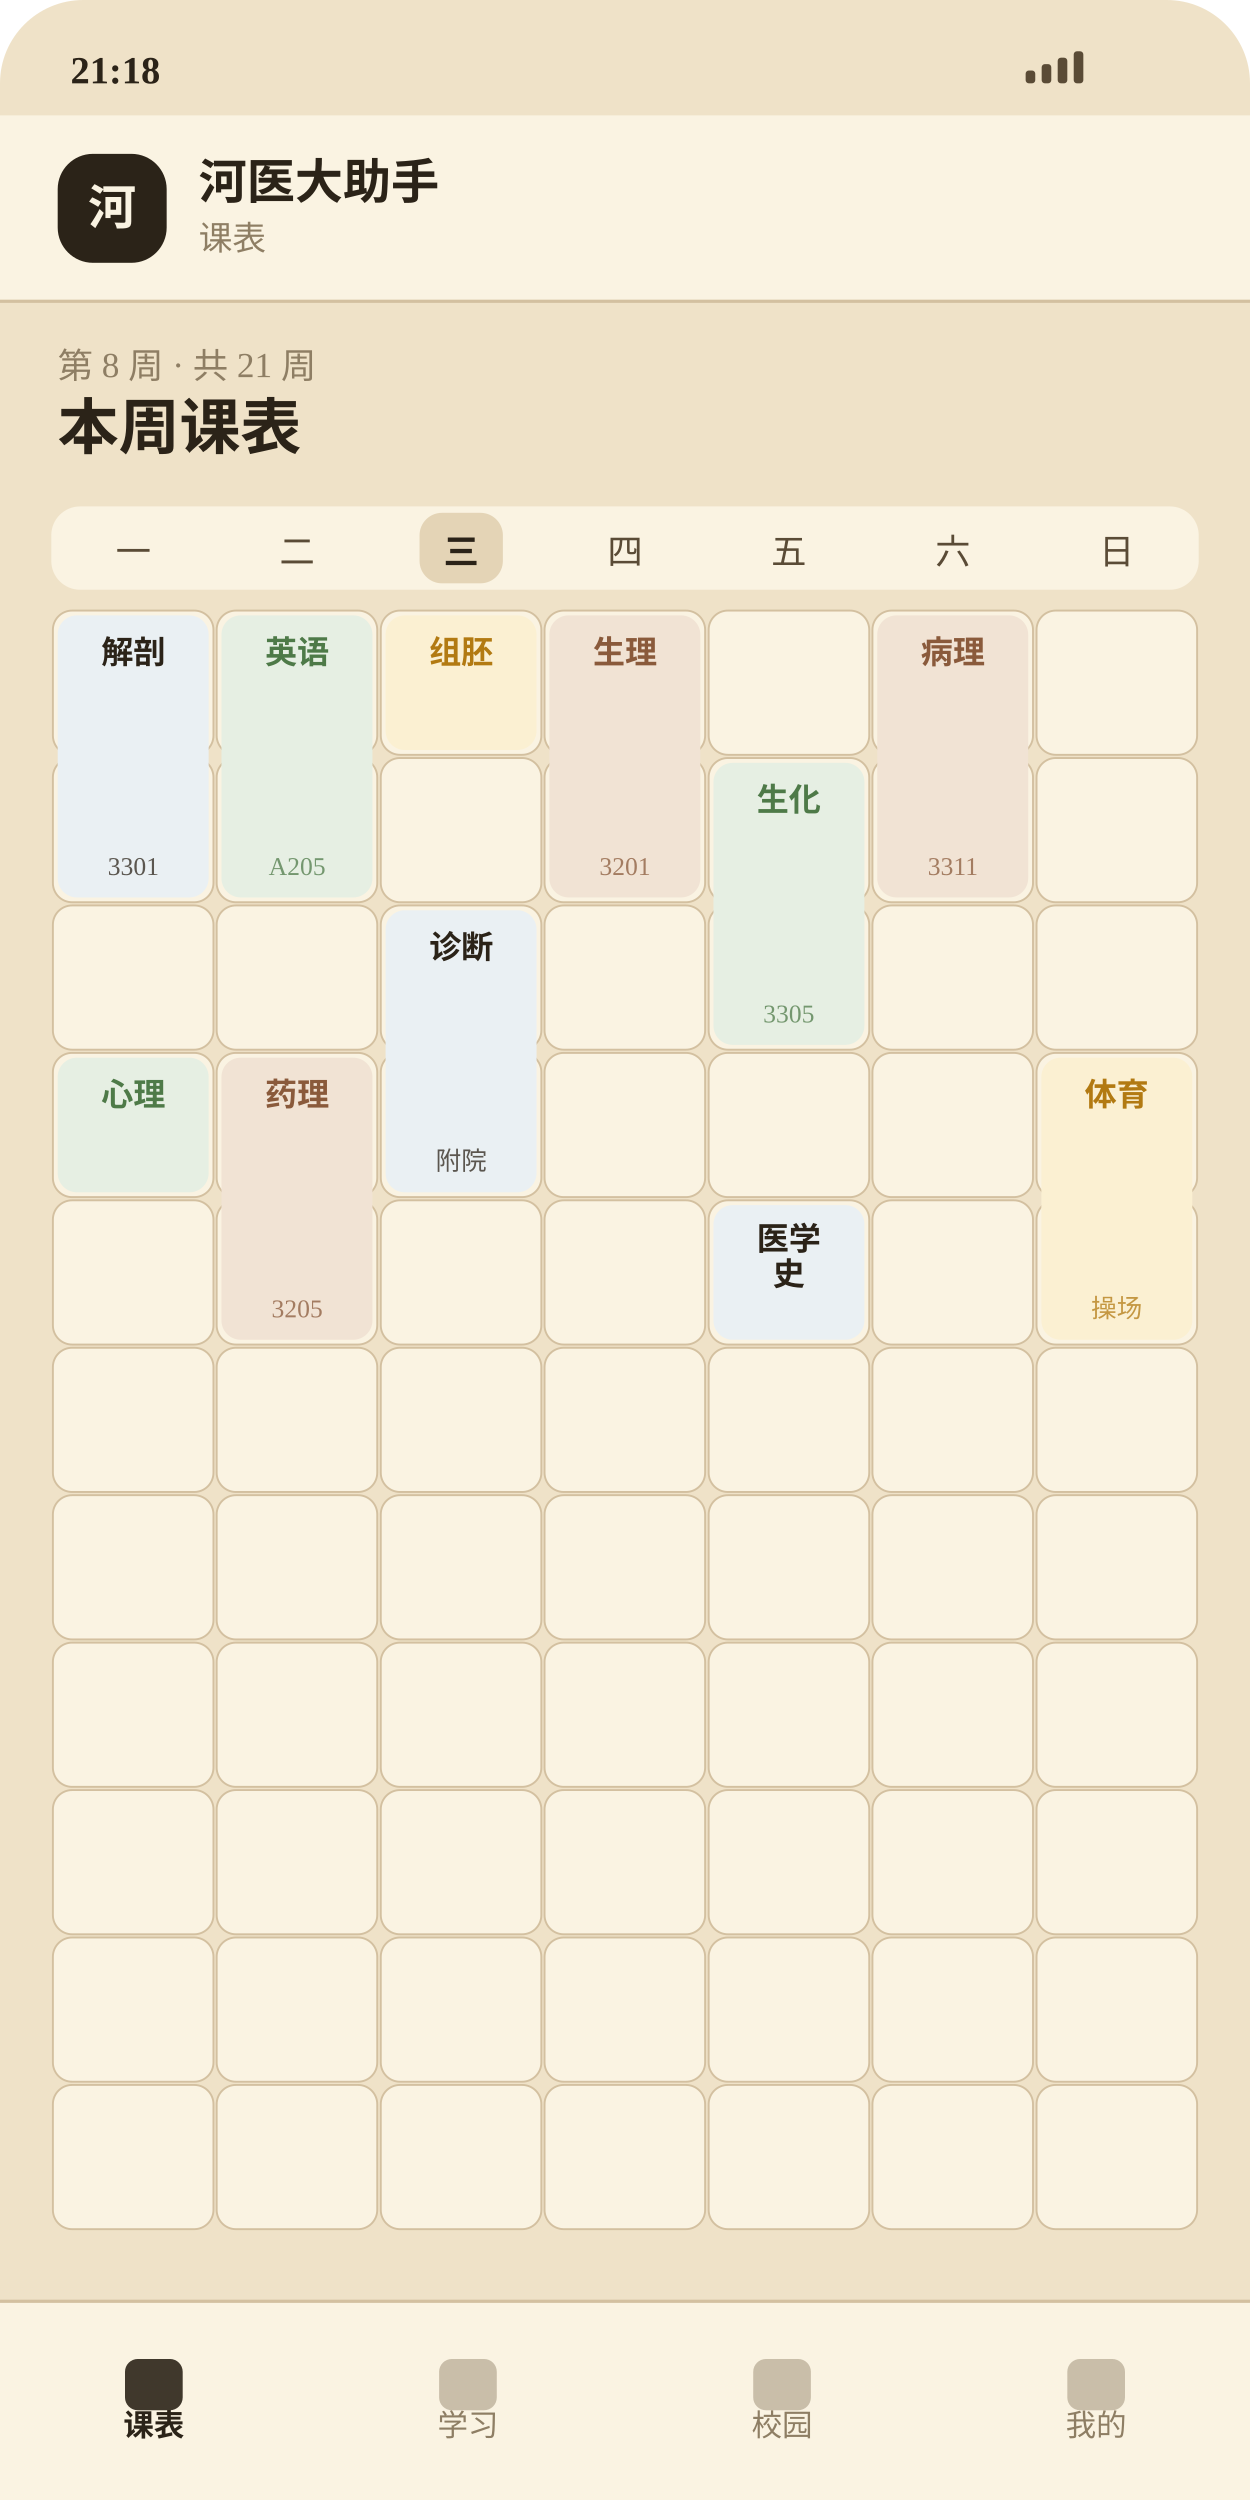
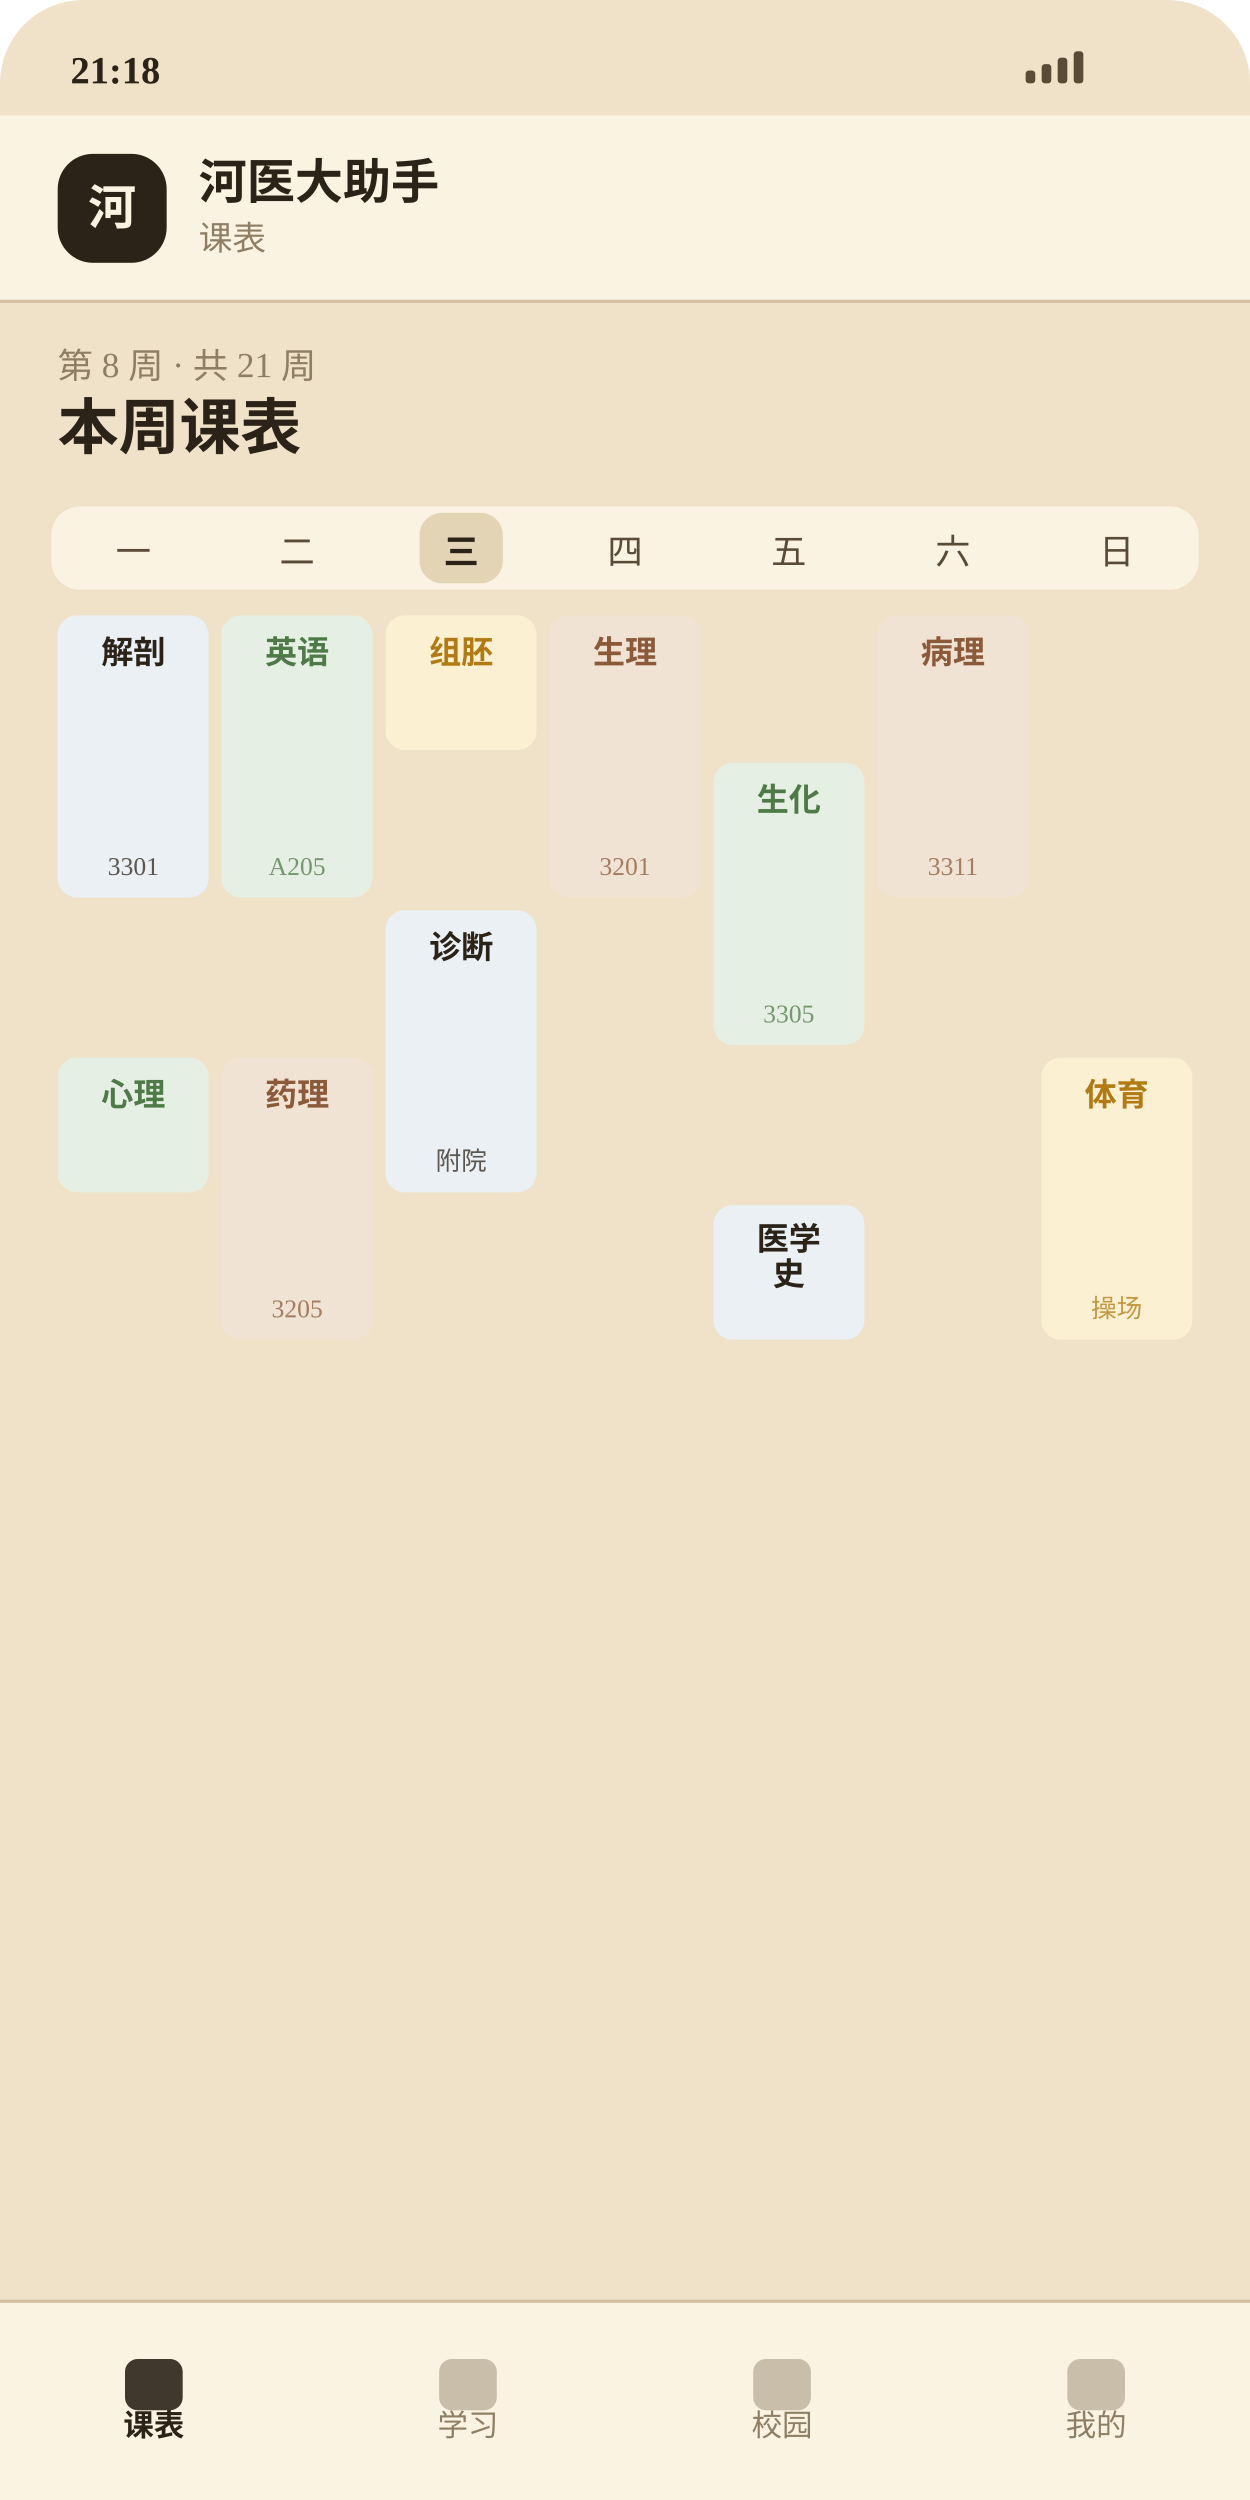
- <svg xmlns="http://www.w3.org/2000/svg" width="390" height="780" viewBox="0 0 390 780" fill="none">
+ <svg width="390" height="780" viewBox="0 0 390 780" fill="none">
  <defs>
-     <linearGradient id="brand" x1="0" y1="0" x2="1" y2="1">
-       <stop offset="0%" stop-color="#2B2318" />
-       <stop offset="55%" stop-color="#2B2318" />
-       <stop offset="100%" stop-color="#2B2318" />
-     </linearGradient>
-     <linearGradient id="hero" x1="0" y1="0" x2="1" y2="1">
-       <stop offset="0%" stop-color="#2B2318" />
-       <stop offset="60%" stop-color="#2B2318" />
-       <stop offset="100%" stop-color="#2B2318" />
-     </linearGradient>
-     <filter id="sh" x="-20%" y="-20%" width="140%" height="140%">
-       <feDropShadow dx="0" dy="2" stdDeviation="3" flood-color="#2B2318" flood-opacity="0.07" />
-     </filter>
+     <pattern id="g" x="16.5" y="190.5" width="51.1" height="46" patternUnits="userSpaceOnUse">
+       <rect x="0" y="0" width="50.1" height="45" rx="6" fill="#FAF3E2" stroke="#D3C0A0" stroke-width="0.6" />
+     </pattern>
  </defs>
+   <rect x="16.5" y="190.5" width="356.7" height="505" fill="url(#g)" />
  <rect x="0" y="0" width="390" height="780" rx="26" fill="#EFE2C8" />
  <text x="22" y="26" font-size="12" font-weight="600" fill="#2B2318">21:18</text>
  <rect x="320" y="22" width="3" height="4" rx="1" fill="#5A4B36" />
  <rect x="325" y="20" width="3" height="6" rx="1" fill="#5A4B36" />
  <rect x="330" y="18" width="3" height="8" rx="1" fill="#5A4B36" />
  <rect x="335" y="16" width="3" height="10" rx="1" fill="#5A4B36" />
  <rect x="0" y="36" width="390" height="58" fill="#FAF3E2" />
-   <rect x="18" y="48" width="34" height="34" rx="11" fill="url(#brand)" />
+   <rect x="18" y="48" width="34" height="34" rx="11" fill="#2B2318" />
  <text x="35" y="70" font-size="15" font-weight="700" fill="#FAF3E2" text-anchor="middle" font-family="sans-serif">河</text>
  <text x="62" y="62" font-size="15" font-weight="700" fill="#2B2318">河医大助手</text>
  <text x="62" y="78" font-size="10.5" fill="#8E7E64">课表</text>
  <line x1="0" y1="94" x2="390" y2="94" stroke="#D3C0A0" />
  <text x="18" y="118" font-size="11" fill="#8E7E64">第 8 周 · 共 21 周</text>
  <text x="18" y="140" font-size="19" font-weight="700" fill="#2B2318">本周课表</text>
  <rect x="16" y="158" width="358" height="26" rx="9" fill="#FAF3E2" />
  <text x="41.6" y="176" font-size="11" font-weight="500" fill="#5A4B36" text-anchor="middle">一</text>
  <text x="92.7" y="176" font-size="11" font-weight="500" fill="#5A4B36" text-anchor="middle">二</text>
  <rect x="130.9" y="160" width="26.0" height="22" rx="7" fill="#E4D4B6" />
  <text x="143.9" y="176" font-size="11" font-weight="700" fill="#2B2318" text-anchor="middle">三</text>
  <text x="195.0" y="176" font-size="11" font-weight="500" fill="#5A4B36" text-anchor="middle">四</text>
  <text x="246.1" y="176" font-size="11" font-weight="500" fill="#5A4B36" text-anchor="middle">五</text>
  <text x="297.3" y="176" font-size="11" font-weight="500" fill="#5A4B36" text-anchor="middle">六</text>
  <text x="348.4" y="176" font-size="11" font-weight="500" fill="#5A4B36" text-anchor="middle">日</text>
-   <rect x="16.5" y="190.5" width="50.1" height="45" rx="6" fill="#FAF3E2" stroke="#D3C0A0" stroke-width="0.6" />
-   <rect x="67.6" y="190.5" width="50.1" height="45" rx="6" fill="#FAF3E2" stroke="#D3C0A0" stroke-width="0.6" />
-   <rect x="118.8" y="190.5" width="50.1" height="45" rx="6" fill="#FAF3E2" stroke="#D3C0A0" stroke-width="0.6" />
-   <rect x="169.9" y="190.5" width="50.1" height="45" rx="6" fill="#FAF3E2" stroke="#D3C0A0" stroke-width="0.6" />
-   <rect x="221.1" y="190.5" width="50.1" height="45" rx="6" fill="#FAF3E2" stroke="#D3C0A0" stroke-width="0.6" />
-   <rect x="272.2" y="190.5" width="50.1" height="45" rx="6" fill="#FAF3E2" stroke="#D3C0A0" stroke-width="0.6" />
-   <rect x="323.4" y="190.5" width="50.1" height="45" rx="6" fill="#FAF3E2" stroke="#D3C0A0" stroke-width="0.6" />
-   <rect x="16.5" y="236.5" width="50.1" height="45" rx="6" fill="#FAF3E2" stroke="#D3C0A0" stroke-width="0.6" />
-   <rect x="67.6" y="236.5" width="50.1" height="45" rx="6" fill="#FAF3E2" stroke="#D3C0A0" stroke-width="0.6" />
-   <rect x="118.8" y="236.5" width="50.1" height="45" rx="6" fill="#FAF3E2" stroke="#D3C0A0" stroke-width="0.6" />
-   <rect x="169.9" y="236.5" width="50.1" height="45" rx="6" fill="#FAF3E2" stroke="#D3C0A0" stroke-width="0.6" />
-   <rect x="221.1" y="236.5" width="50.1" height="45" rx="6" fill="#FAF3E2" stroke="#D3C0A0" stroke-width="0.6" />
-   <rect x="272.2" y="236.5" width="50.1" height="45" rx="6" fill="#FAF3E2" stroke="#D3C0A0" stroke-width="0.6" />
-   <rect x="323.4" y="236.5" width="50.1" height="45" rx="6" fill="#FAF3E2" stroke="#D3C0A0" stroke-width="0.6" />
-   <rect x="16.5" y="282.5" width="50.1" height="45" rx="6" fill="#FAF3E2" stroke="#D3C0A0" stroke-width="0.6" />
-   <rect x="67.6" y="282.5" width="50.1" height="45" rx="6" fill="#FAF3E2" stroke="#D3C0A0" stroke-width="0.6" />
-   <rect x="118.8" y="282.5" width="50.1" height="45" rx="6" fill="#FAF3E2" stroke="#D3C0A0" stroke-width="0.6" />
-   <rect x="169.9" y="282.5" width="50.1" height="45" rx="6" fill="#FAF3E2" stroke="#D3C0A0" stroke-width="0.6" />
-   <rect x="221.1" y="282.5" width="50.1" height="45" rx="6" fill="#FAF3E2" stroke="#D3C0A0" stroke-width="0.6" />
-   <rect x="272.2" y="282.5" width="50.1" height="45" rx="6" fill="#FAF3E2" stroke="#D3C0A0" stroke-width="0.6" />
-   <rect x="323.4" y="282.5" width="50.1" height="45" rx="6" fill="#FAF3E2" stroke="#D3C0A0" stroke-width="0.6" />
-   <rect x="16.5" y="328.5" width="50.1" height="45" rx="6" fill="#FAF3E2" stroke="#D3C0A0" stroke-width="0.6" />
-   <rect x="67.6" y="328.5" width="50.1" height="45" rx="6" fill="#FAF3E2" stroke="#D3C0A0" stroke-width="0.6" />
-   <rect x="118.8" y="328.5" width="50.1" height="45" rx="6" fill="#FAF3E2" stroke="#D3C0A0" stroke-width="0.6" />
-   <rect x="169.9" y="328.5" width="50.1" height="45" rx="6" fill="#FAF3E2" stroke="#D3C0A0" stroke-width="0.6" />
-   <rect x="221.1" y="328.5" width="50.1" height="45" rx="6" fill="#FAF3E2" stroke="#D3C0A0" stroke-width="0.6" />
-   <rect x="272.2" y="328.5" width="50.1" height="45" rx="6" fill="#FAF3E2" stroke="#D3C0A0" stroke-width="0.6" />
-   <rect x="323.4" y="328.5" width="50.1" height="45" rx="6" fill="#FAF3E2" stroke="#D3C0A0" stroke-width="0.6" />
-   <rect x="16.5" y="374.5" width="50.1" height="45" rx="6" fill="#FAF3E2" stroke="#D3C0A0" stroke-width="0.6" />
-   <rect x="67.6" y="374.5" width="50.1" height="45" rx="6" fill="#FAF3E2" stroke="#D3C0A0" stroke-width="0.6" />
-   <rect x="118.8" y="374.5" width="50.1" height="45" rx="6" fill="#FAF3E2" stroke="#D3C0A0" stroke-width="0.6" />
-   <rect x="169.9" y="374.5" width="50.1" height="45" rx="6" fill="#FAF3E2" stroke="#D3C0A0" stroke-width="0.6" />
-   <rect x="221.1" y="374.5" width="50.1" height="45" rx="6" fill="#FAF3E2" stroke="#D3C0A0" stroke-width="0.6" />
-   <rect x="272.2" y="374.5" width="50.1" height="45" rx="6" fill="#FAF3E2" stroke="#D3C0A0" stroke-width="0.6" />
-   <rect x="323.4" y="374.5" width="50.1" height="45" rx="6" fill="#FAF3E2" stroke="#D3C0A0" stroke-width="0.6" />
-   <rect x="16.5" y="420.5" width="50.1" height="45" rx="6" fill="#FAF3E2" stroke="#D3C0A0" stroke-width="0.6" />
-   <rect x="67.6" y="420.5" width="50.1" height="45" rx="6" fill="#FAF3E2" stroke="#D3C0A0" stroke-width="0.6" />
-   <rect x="118.8" y="420.5" width="50.1" height="45" rx="6" fill="#FAF3E2" stroke="#D3C0A0" stroke-width="0.6" />
-   <rect x="169.9" y="420.5" width="50.1" height="45" rx="6" fill="#FAF3E2" stroke="#D3C0A0" stroke-width="0.6" />
-   <rect x="221.1" y="420.5" width="50.1" height="45" rx="6" fill="#FAF3E2" stroke="#D3C0A0" stroke-width="0.6" />
-   <rect x="272.2" y="420.5" width="50.1" height="45" rx="6" fill="#FAF3E2" stroke="#D3C0A0" stroke-width="0.6" />
-   <rect x="323.4" y="420.5" width="50.1" height="45" rx="6" fill="#FAF3E2" stroke="#D3C0A0" stroke-width="0.6" />
-   <rect x="16.5" y="466.5" width="50.1" height="45" rx="6" fill="#FAF3E2" stroke="#D3C0A0" stroke-width="0.6" />
-   <rect x="67.6" y="466.5" width="50.1" height="45" rx="6" fill="#FAF3E2" stroke="#D3C0A0" stroke-width="0.6" />
-   <rect x="118.8" y="466.5" width="50.1" height="45" rx="6" fill="#FAF3E2" stroke="#D3C0A0" stroke-width="0.6" />
-   <rect x="169.9" y="466.5" width="50.1" height="45" rx="6" fill="#FAF3E2" stroke="#D3C0A0" stroke-width="0.6" />
-   <rect x="221.1" y="466.5" width="50.1" height="45" rx="6" fill="#FAF3E2" stroke="#D3C0A0" stroke-width="0.6" />
-   <rect x="272.2" y="466.5" width="50.1" height="45" rx="6" fill="#FAF3E2" stroke="#D3C0A0" stroke-width="0.6" />
-   <rect x="323.4" y="466.5" width="50.1" height="45" rx="6" fill="#FAF3E2" stroke="#D3C0A0" stroke-width="0.6" />
-   <rect x="16.5" y="512.5" width="50.1" height="45" rx="6" fill="#FAF3E2" stroke="#D3C0A0" stroke-width="0.6" />
-   <rect x="67.6" y="512.5" width="50.1" height="45" rx="6" fill="#FAF3E2" stroke="#D3C0A0" stroke-width="0.6" />
-   <rect x="118.8" y="512.5" width="50.1" height="45" rx="6" fill="#FAF3E2" stroke="#D3C0A0" stroke-width="0.6" />
-   <rect x="169.9" y="512.5" width="50.1" height="45" rx="6" fill="#FAF3E2" stroke="#D3C0A0" stroke-width="0.6" />
-   <rect x="221.1" y="512.5" width="50.1" height="45" rx="6" fill="#FAF3E2" stroke="#D3C0A0" stroke-width="0.6" />
-   <rect x="272.2" y="512.5" width="50.1" height="45" rx="6" fill="#FAF3E2" stroke="#D3C0A0" stroke-width="0.6" />
-   <rect x="323.4" y="512.5" width="50.1" height="45" rx="6" fill="#FAF3E2" stroke="#D3C0A0" stroke-width="0.6" />
-   <rect x="16.5" y="558.5" width="50.1" height="45" rx="6" fill="#FAF3E2" stroke="#D3C0A0" stroke-width="0.6" />
-   <rect x="67.6" y="558.5" width="50.1" height="45" rx="6" fill="#FAF3E2" stroke="#D3C0A0" stroke-width="0.6" />
-   <rect x="118.8" y="558.5" width="50.1" height="45" rx="6" fill="#FAF3E2" stroke="#D3C0A0" stroke-width="0.6" />
-   <rect x="169.9" y="558.5" width="50.1" height="45" rx="6" fill="#FAF3E2" stroke="#D3C0A0" stroke-width="0.6" />
-   <rect x="221.1" y="558.5" width="50.1" height="45" rx="6" fill="#FAF3E2" stroke="#D3C0A0" stroke-width="0.6" />
-   <rect x="272.2" y="558.5" width="50.1" height="45" rx="6" fill="#FAF3E2" stroke="#D3C0A0" stroke-width="0.6" />
-   <rect x="323.4" y="558.5" width="50.1" height="45" rx="6" fill="#FAF3E2" stroke="#D3C0A0" stroke-width="0.6" />
-   <rect x="16.5" y="604.5" width="50.1" height="45" rx="6" fill="#FAF3E2" stroke="#D3C0A0" stroke-width="0.6" />
-   <rect x="67.6" y="604.5" width="50.1" height="45" rx="6" fill="#FAF3E2" stroke="#D3C0A0" stroke-width="0.6" />
-   <rect x="118.8" y="604.5" width="50.1" height="45" rx="6" fill="#FAF3E2" stroke="#D3C0A0" stroke-width="0.6" />
-   <rect x="169.9" y="604.5" width="50.1" height="45" rx="6" fill="#FAF3E2" stroke="#D3C0A0" stroke-width="0.6" />
-   <rect x="221.1" y="604.5" width="50.1" height="45" rx="6" fill="#FAF3E2" stroke="#D3C0A0" stroke-width="0.6" />
-   <rect x="272.2" y="604.5" width="50.1" height="45" rx="6" fill="#FAF3E2" stroke="#D3C0A0" stroke-width="0.6" />
-   <rect x="323.4" y="604.5" width="50.1" height="45" rx="6" fill="#FAF3E2" stroke="#D3C0A0" stroke-width="0.6" />
-   <rect x="16.5" y="650.5" width="50.1" height="45" rx="6" fill="#FAF3E2" stroke="#D3C0A0" stroke-width="0.6" />
-   <rect x="67.6" y="650.5" width="50.1" height="45" rx="6" fill="#FAF3E2" stroke="#D3C0A0" stroke-width="0.6" />
-   <rect x="118.8" y="650.5" width="50.1" height="45" rx="6" fill="#FAF3E2" stroke="#D3C0A0" stroke-width="0.6" />
-   <rect x="169.9" y="650.5" width="50.1" height="45" rx="6" fill="#FAF3E2" stroke="#D3C0A0" stroke-width="0.6" />
-   <rect x="221.1" y="650.5" width="50.1" height="45" rx="6" fill="#FAF3E2" stroke="#D3C0A0" stroke-width="0.6" />
-   <rect x="272.2" y="650.5" width="50.1" height="45" rx="6" fill="#FAF3E2" stroke="#D3C0A0" stroke-width="0.6" />
-   <rect x="323.4" y="650.5" width="50.1" height="45" rx="6" fill="#FAF3E2" stroke="#D3C0A0" stroke-width="0.6" />
  <rect x="18.0" y="192.0" width="47.1" height="88" rx="6" fill="#EAF0F3" />
  <text x="41.6" y="207.0" font-size="10" font-weight="700" fill="#2B2318" text-anchor="middle">解剖</text>
  <text x="41.6" y="273.0" font-size="8" fill="#2B2318" opacity="0.75" text-anchor="middle">3301</text>
  <rect x="69.1" y="192.0" width="47.1" height="88" rx="6" fill="#E6EFE3" />
  <text x="92.7" y="207.0" font-size="10" font-weight="700" fill="#4E7A48" text-anchor="middle">英语</text>
  <text x="92.7" y="273.0" font-size="8" fill="#4E7A48" opacity="0.75" text-anchor="middle">A205</text>
  <rect x="120.3" y="192.0" width="47.1" height="42" rx="6" fill="#FBF0D2" />
  <text x="143.9" y="207.0" font-size="10" font-weight="700" fill="#B27A12" text-anchor="middle">组胚</text>
  <rect x="171.4" y="192.0" width="47.1" height="88" rx="6" fill="#F1E3D4" />
  <text x="195.0" y="207.0" font-size="10" font-weight="700" fill="#8A5A3B" text-anchor="middle">生理</text>
  <text x="195.0" y="273.0" font-size="8" fill="#8A5A3B" opacity="0.75" text-anchor="middle">3201</text>
  <rect x="222.6" y="238.0" width="47.1" height="88" rx="6" fill="#E6EFE3" />
  <text x="246.1" y="253.0" font-size="10" font-weight="700" fill="#4E7A48" text-anchor="middle">生化</text>
  <text x="246.1" y="319.0" font-size="8" fill="#4E7A48" opacity="0.75" text-anchor="middle">3305</text>
  <rect x="273.7" y="192.0" width="47.1" height="88" rx="6" fill="#F1E3D4" />
  <text x="297.3" y="207.0" font-size="10" font-weight="700" fill="#8A5A3B" text-anchor="middle">病理</text>
  <text x="297.3" y="273.0" font-size="8" fill="#8A5A3B" opacity="0.75" text-anchor="middle">3311</text>
  <rect x="120.3" y="284.0" width="47.1" height="88" rx="6" fill="#EAF0F3" />
  <text x="143.9" y="299.0" font-size="10" font-weight="700" fill="#2B2318" text-anchor="middle">诊断</text>
  <text x="143.9" y="365.0" font-size="8" fill="#2B2318" opacity="0.75" text-anchor="middle">附院</text>
  <rect x="324.9" y="330.0" width="47.1" height="88" rx="6" fill="#FBF0D2" />
  <text x="348.4" y="345.0" font-size="10" font-weight="700" fill="#B27A12" text-anchor="middle">体育</text>
  <text x="348.4" y="411.0" font-size="8" fill="#B27A12" opacity="0.75" text-anchor="middle">操场</text>
  <rect x="18.0" y="330.0" width="47.1" height="42" rx="6" fill="#E6EFE3" />
  <text x="41.6" y="345.0" font-size="10" font-weight="700" fill="#4E7A48" text-anchor="middle">心理</text>
  <rect x="69.1" y="330.0" width="47.1" height="88" rx="6" fill="#F1E3D4" />
  <text x="92.7" y="345.0" font-size="10" font-weight="700" fill="#8A5A3B" text-anchor="middle">药理</text>
  <text x="92.7" y="411.0" font-size="8" fill="#8A5A3B" opacity="0.75" text-anchor="middle">3205</text>
  <rect x="222.6" y="376.0" width="47.1" height="42" rx="6" fill="#EAF0F3" />
  <text x="246.1" y="390.0" font-size="10" font-weight="700" fill="#2B2318" text-anchor="middle">医学</text>
  <text x="246.1" y="401.0" font-size="10" font-weight="700" fill="#2B2318" text-anchor="middle">史</text>
  <rect x="0" y="718" width="390" height="62" fill="#FAF3E2" />
  <line x1="0" y1="718" x2="390" y2="718" stroke="#D3C0A0" />
  <rect x="39" y="736" width="18" height="16" rx="4" fill="#2B2318" opacity="0.9" />
  <text x="48" y="760" font-size="9.5" fill="#2B2318" text-anchor="middle" font-weight="700">课表</text>
  <rect x="137" y="736" width="18" height="16" rx="4" fill="#8E7E64" opacity="0.45" />
  <text x="146" y="760" font-size="9.5" fill="#8E7E64" text-anchor="middle" font-weight="500">学习</text>
  <rect x="235" y="736" width="18" height="16" rx="4" fill="#8E7E64" opacity="0.45" />
  <text x="244" y="760" font-size="9.5" fill="#8E7E64" text-anchor="middle" font-weight="500">校园</text>
  <rect x="333" y="736" width="18" height="16" rx="4" fill="#8E7E64" opacity="0.45" />
  <text x="342" y="760" font-size="9.5" fill="#8E7E64" text-anchor="middle" font-weight="500">我的</text>
</svg>
